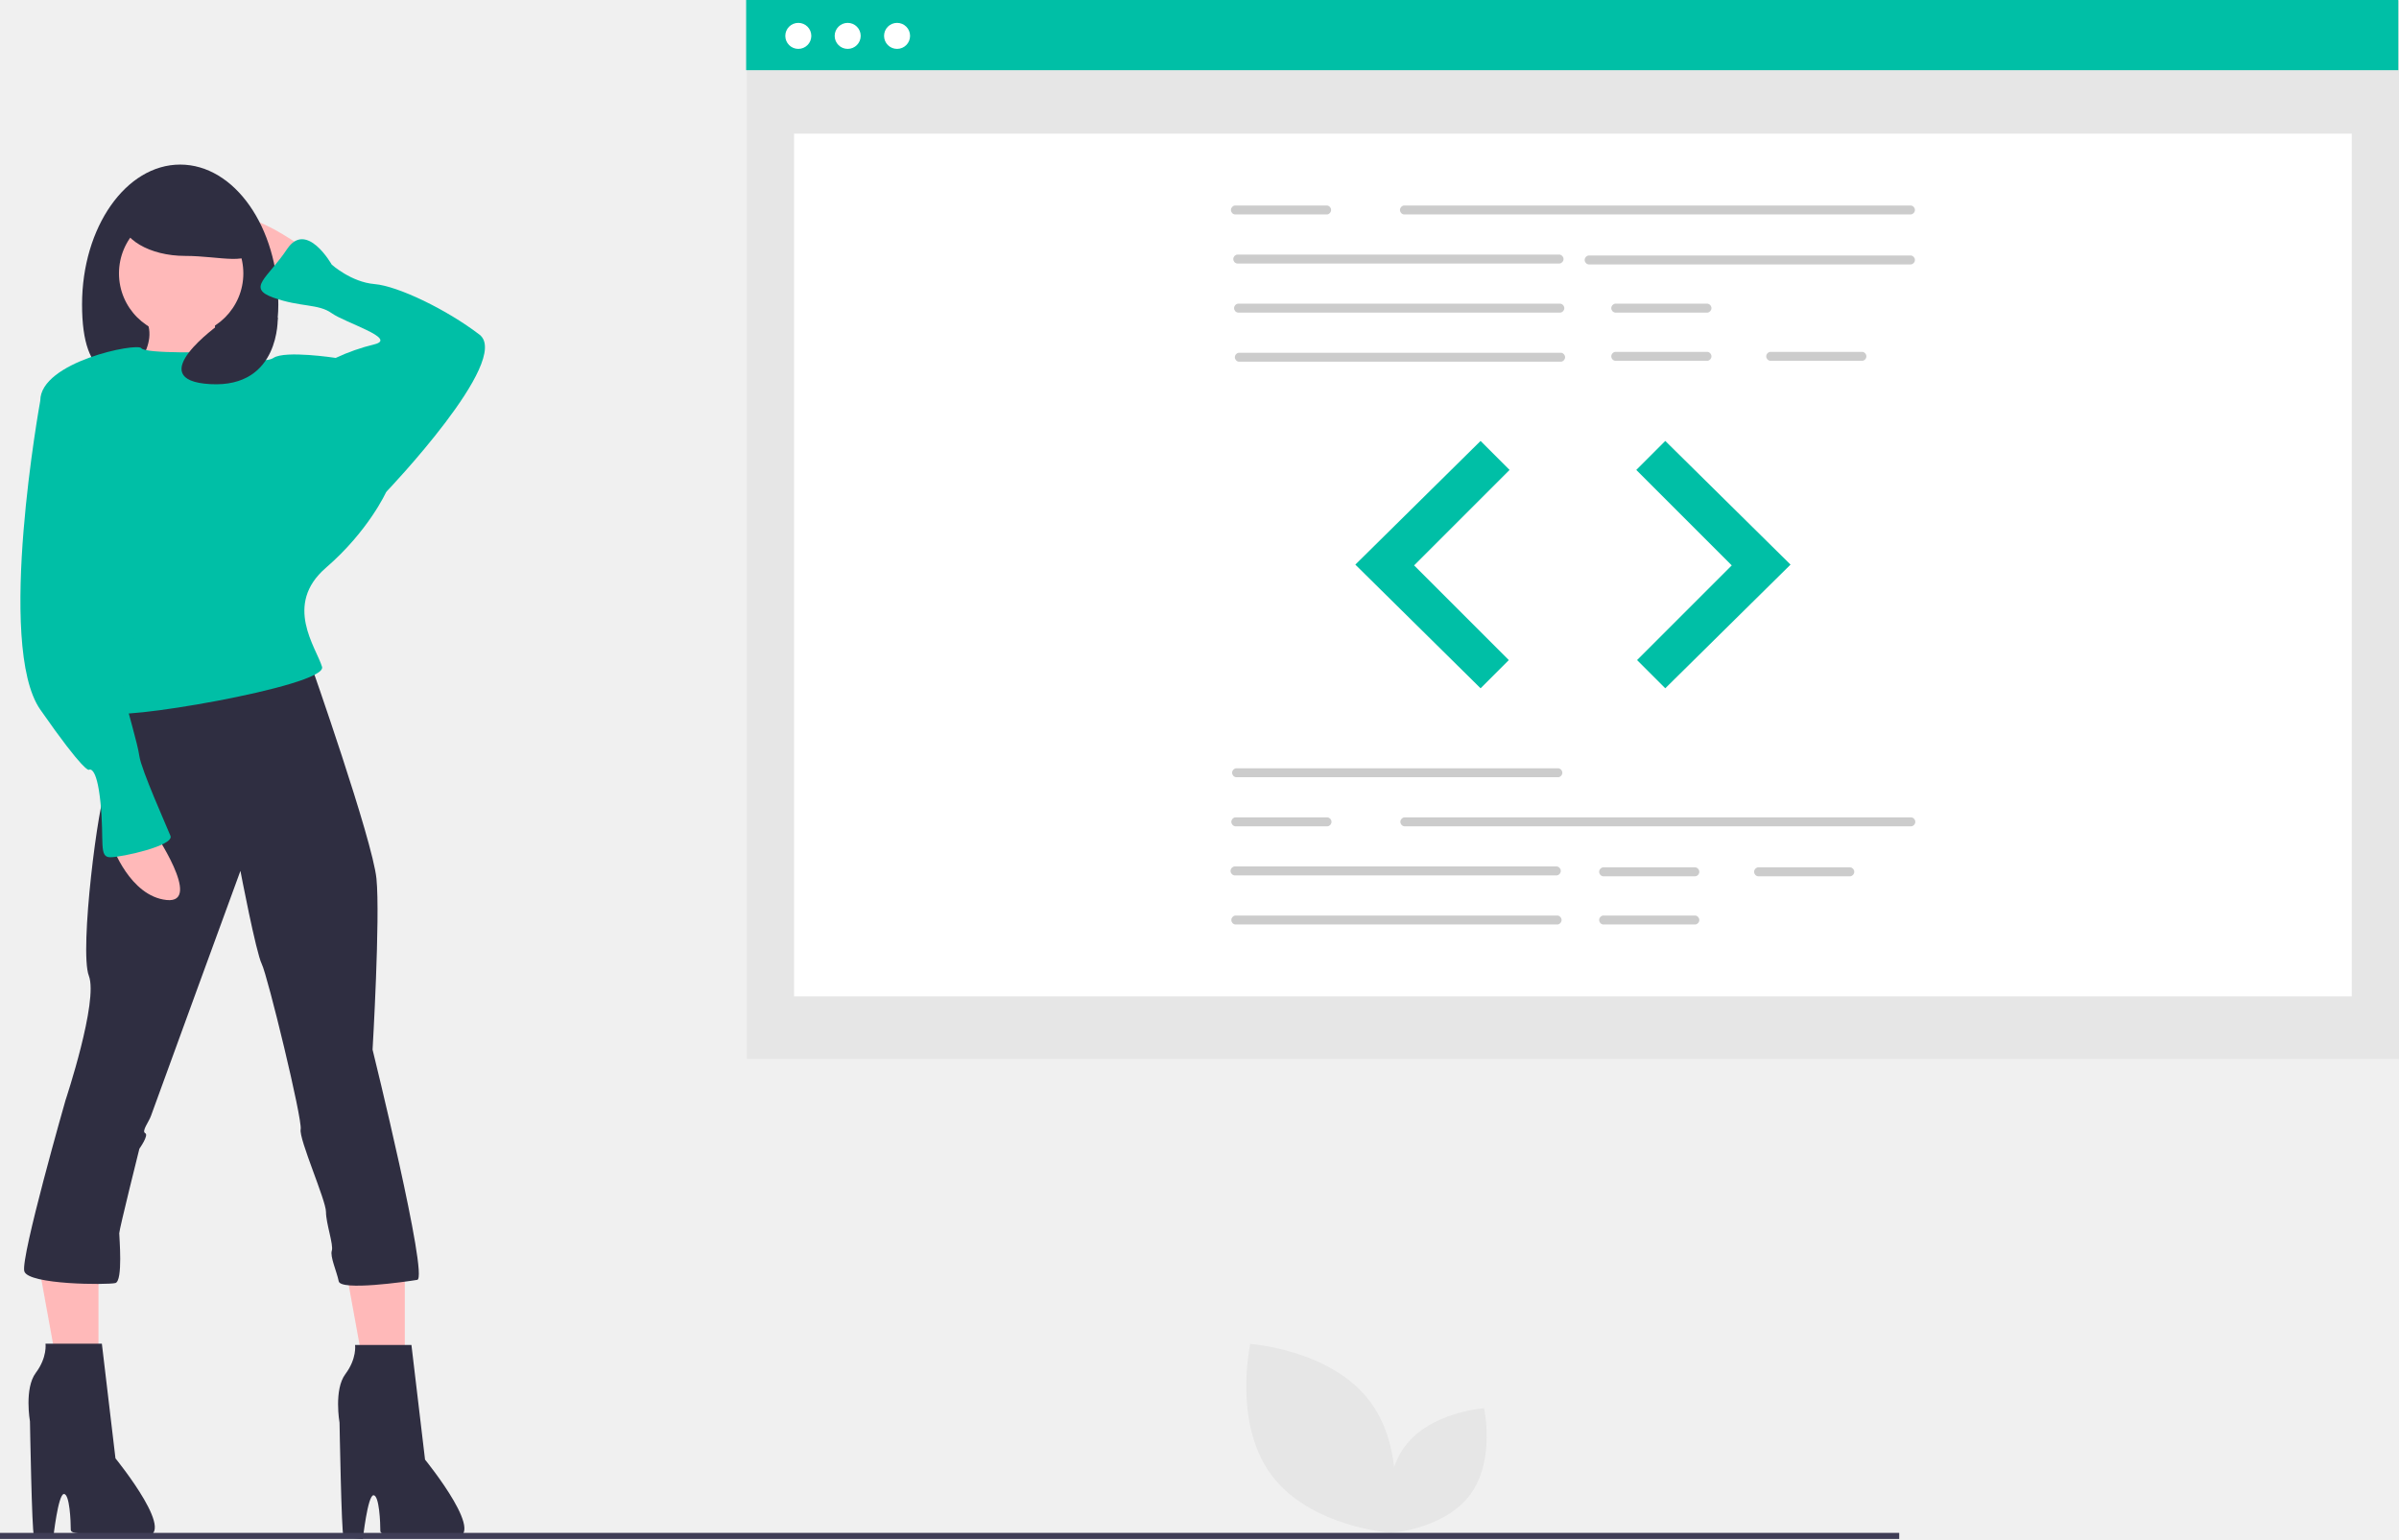
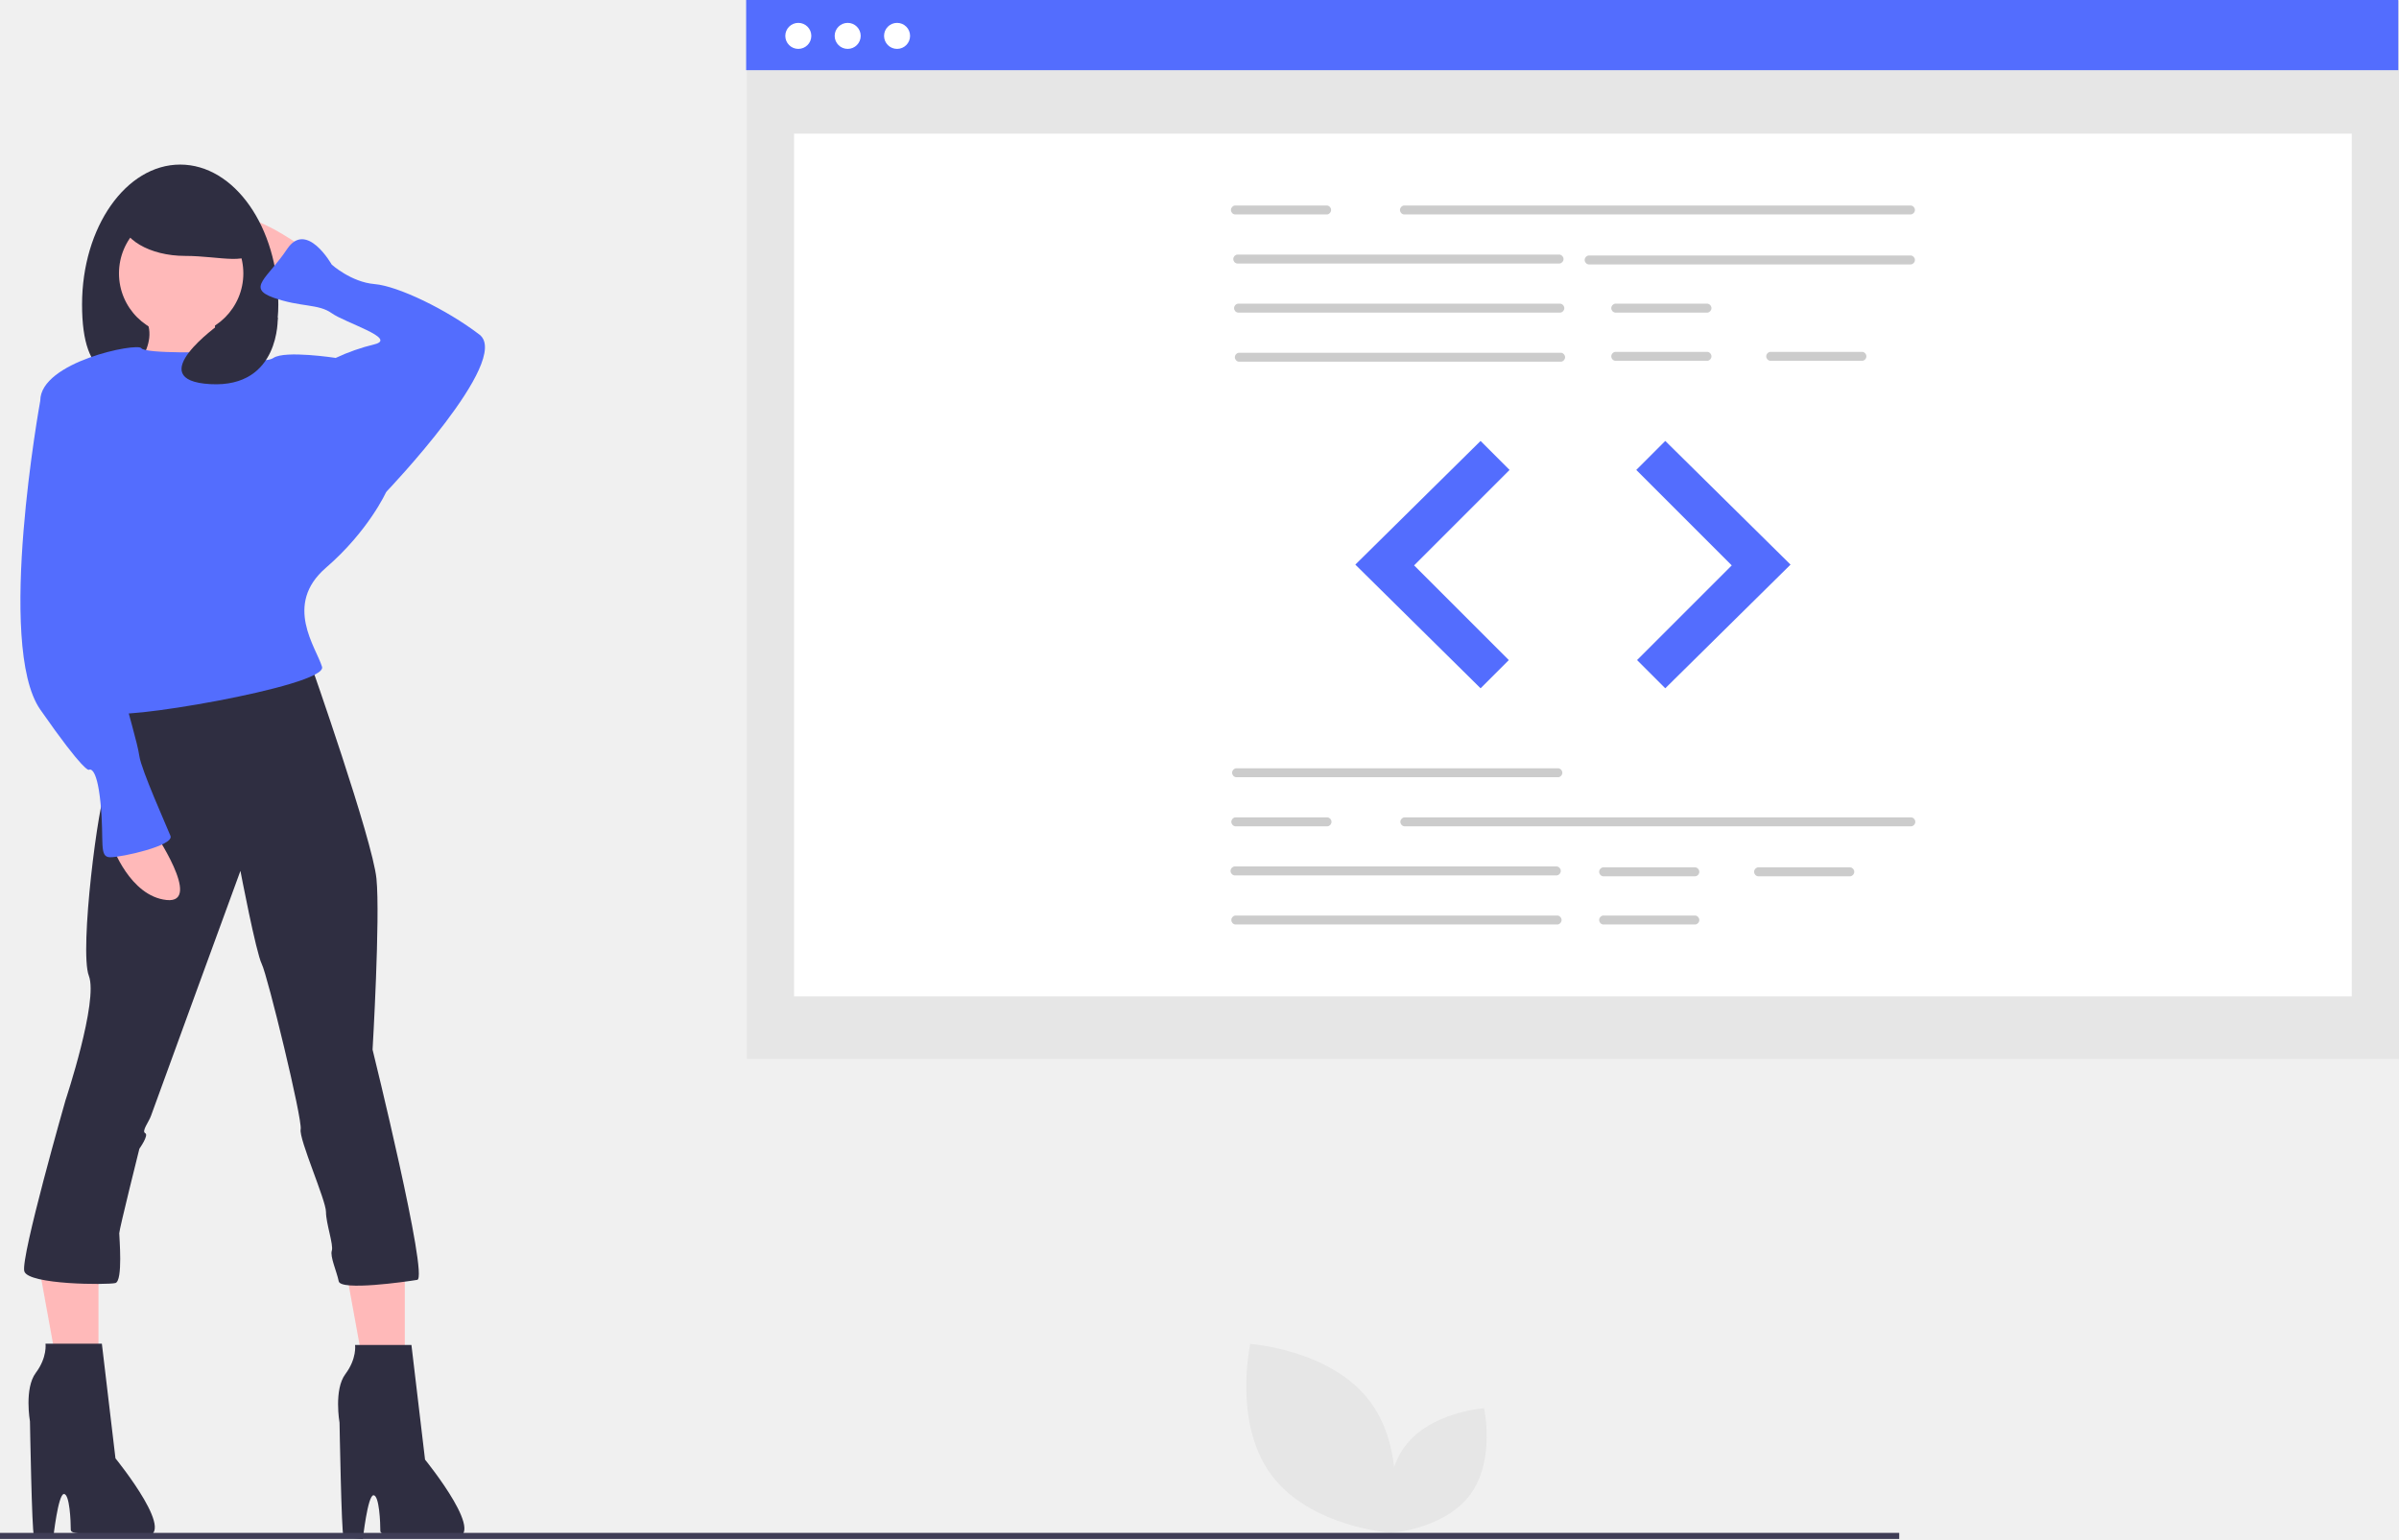
<svg xmlns="http://www.w3.org/2000/svg" id="b8c64dc2-e86a-49bc-92bf-164106d9e7fb" data-name="Layer 1" width="887.873" height="569.68" viewBox="0 0 887.873 569.68">
  <rect x="276.411" y="0.347" width="611.461" height="391.607" fill="#e6e6e6" />
  <rect x="293.896" y="49.464" width="576.492" height="319.322" fill="#fff" />
-   <rect x="276.15" width="611.461" height="25.977" fill="#00bfa6" />
+   <rect x="276.15" width="611.461" height="25.977" fill="#536dfe" />
  <circle cx="295.454" cy="13.281" r="4.815" fill="#fff" />
  <circle cx="313.73" cy="13.281" r="4.815" fill="#fff" />
  <circle cx="332.005" cy="13.281" r="4.815" fill="#fff" />
  <path d="M863.33,244.533H675.643a1.666,1.666,0,0,1,0-3.303H863.33a1.666,1.666,0,0,1,0,3.303Z" transform="translate(-156.0636 -165.16)" fill="#ccc" />
  <path d="M733.282,262.7H613.95a1.666,1.666,0,0,1,0-3.303H733.282a1.666,1.666,0,0,1,0,3.303Z" transform="translate(-156.0636 -165.16)" fill="#ccc" />
  <path d="M863.33,263.03H743.999a1.666,1.666,0,0,1,0-3.303h119.332a1.666,1.666,0,0,1,0,3.303Z" transform="translate(-156.0636 -165.16)" fill="#ccc" />
  <path d="M733.571,280.867H614.24a1.666,1.666,0,0,1,0-3.303H733.571a1.666,1.666,0,0,1,0,3.303Z" transform="translate(-156.0636 -165.16)" fill="#ccc" />
  <path d="M733.861,299.035H614.529a1.666,1.666,0,0,1,0-3.303H733.861a1.666,1.666,0,0,1,0,3.303Z" transform="translate(-156.0636 -165.16)" fill="#ccc" />
  <path d="M788.024,280.867H753.846a1.666,1.666,0,0,1,0-3.303h34.178a1.666,1.666,0,0,1,0,3.303Z" transform="translate(-156.0636 -165.16)" fill="#ccc" />
  <path d="M788.024,298.705H753.846a1.666,1.666,0,0,1,0-3.303h34.178a1.666,1.666,0,0,1,0,3.303Z" transform="translate(-156.0636 -165.16)" fill="#ccc" />
  <path d="M845.373,298.705h-34.178a1.666,1.666,0,0,1,0-3.303h34.178a1.666,1.666,0,0,1,0,3.303Z" transform="translate(-156.0636 -165.16)" fill="#ccc" />
  <path d="M647.259,244.533h-34.178a1.666,1.666,0,0,1,0-3.303h34.178a1.666,1.666,0,0,1,0,3.303Z" transform="translate(-156.0636 -165.16)" fill="#ccc" />
  <path d="M732.847,452.838H613.515a1.666,1.666,0,0,1,0-3.303h119.332a1.666,1.666,0,0,1,0,3.303Z" transform="translate(-156.0636 -165.16)" fill="#ccc" />
  <path d="M732.268,489.173H612.936a1.666,1.666,0,0,1,0-3.303h119.332a1.666,1.666,0,0,1,0,3.303Z" transform="translate(-156.0636 -165.16)" fill="#ccc" />
  <path d="M732.558,507.341H613.226a1.666,1.666,0,0,1,0-3.303h119.332a1.666,1.666,0,0,1,0,3.303Z" transform="translate(-156.0636 -165.16)" fill="#ccc" />
  <path d="M783.534,489.504H749.357a1.666,1.666,0,0,1,0-3.303h34.178a1.666,1.666,0,0,1,0,3.303Z" transform="translate(-156.0636 -165.16)" fill="#ccc" />
  <path d="M783.534,507.341H749.357a1.666,1.666,0,0,1,0-3.303h34.178a1.666,1.666,0,0,1,0,3.303Z" transform="translate(-156.0636 -165.16)" fill="#ccc" />
  <path d="M840.883,489.504H806.706a1.666,1.666,0,0,1,0-3.303h34.178a1.666,1.666,0,0,1,0,3.303Z" transform="translate(-156.0636 -165.16)" fill="#ccc" />
  <path d="M863.475,471.006H675.788a1.666,1.666,0,0,1,0-3.303H863.475a1.666,1.666,0,0,1,0,3.303Z" transform="translate(-156.0636 -165.16)" fill="#ccc" />
  <path d="M647.403,471.006h-34.178a1.666,1.666,0,0,1,0-3.303h34.178a1.666,1.666,0,0,1,0,3.303Z" transform="translate(-156.0636 -165.16)" fill="#ccc" />
  <polygon points="547.965 163.221 501.622 208.985 547.965 254.748 558.392 244.321 523.345 209.274 558.681 173.938 547.965 163.221" fill="#e6e6e6" />
  <polygon points="616.32 163.221 662.662 208.985 616.32 254.748 605.893 244.321 640.939 209.274 605.603 173.938 616.32 163.221" fill="#e6e6e6" />
-   <polygon points="547.965 163.221 501.622 208.985 547.965 254.748 558.392 244.321 523.345 209.274 558.681 173.938 547.965 163.221" fill="#00bfa6" />
-   <polygon points="616.32 163.221 662.662 208.985 616.32 254.748 605.893 244.321 640.939 209.274 605.603 173.938 616.32 163.221" fill="#00bfa6" />
+   <polygon points="547.965 163.221 501.622 208.985 547.965 254.748 558.392 244.321 523.345 209.274 558.681 173.938 547.965 163.221" fill="#536dfe" />
+   <polygon points="616.32 163.221 662.662 208.985 616.32 254.748 605.893 244.321 640.939 209.274 605.603 173.938 616.32 163.221" fill="#536dfe" />
  <path d="M626.667,711.195c14.42,19.311,44.352,21.344,44.352,21.344s6.554-29.277-7.866-48.588-44.352-21.344-44.352-21.344S612.247,691.884,626.667,711.195Z" transform="translate(-156.0636 -165.16)" fill="#e6e6e6" />
  <path d="M700.123,718.455c-9.515,12.743-29.267,14.084-29.267,14.084s-4.324-19.319,5.191-32.062,29.267-14.084,29.267-14.084S709.638,705.712,700.123,718.455Z" transform="translate(-156.0636 -165.16)" fill="#e6e6e6" />
  <polygon points="149.825 460.994 149.825 511.12 135.503 511.12 125.956 458.607 149.825 460.994" fill="#ffb9b9" />
  <polygon points="36.445 460.994 36.445 511.12 22.124 511.12 12.576 458.607 36.445 460.994" fill="#ffb9b9" />
  <path d="M268.061,256.642s-23.014-16.541-25.891-8.63S259.431,270.307,259.431,270.307Z" transform="translate(-156.0636 -165.16)" fill="#ffb9b9" />
  <path d="M186.433,277.858c0,28.598,12.313,29.487,32.371,29.487s40.267-.889,40.267-29.487-16.261-51.782-36.319-51.782S186.433,249.26,186.433,277.858Z" transform="translate(-156.0636 -165.16)" fill="#2f2e41" />
  <path d="M235.698,277.499s-2.877,21.576,10.788,23.014-44.59,5.753-44.59,5.753,15.103-13.665,7.192-24.452S235.698,277.499,235.698,277.499Z" transform="translate(-156.0636 -165.16)" fill="#ffb9b9" />
  <path d="M308.336,662.983l5.034,42.432s25.172,30.925,9.349,28.768-25.891.459-25.891-2.418-.372-13.155-2.53-13.155-3.943,16.23-3.943,16.23-6.473-.49-7.192-1.209-1.438-41.88-1.438-41.88-2.158-12.226,2.158-17.98,3.596-10.788,3.596-10.788Z" transform="translate(-156.0636 -165.16)" fill="#2f2e41" />
  <path d="M193.763,662.517l5.034,42.432s25.172,30.925,9.349,28.768-25.891.459-25.891-2.418-.372-13.155-2.53-13.155-3.943,16.23-3.943,16.23-6.473-.49-7.192-1.209-1.438-41.88-1.438-41.88-2.158-12.226,2.158-17.98,3.596-10.788,3.596-10.788Z" transform="translate(-156.0636 -165.16)" fill="#2f2e41" />
  <path d="M270.938,410.548s23.014,65.446,24.452,79.83-1.438,63.289-1.438,63.289,20.856,84.499,16.541,85.218-28.346,4.129-29.065.533-3.283-9.163-2.564-11.321S276.707,618.028,276.707,613.713s-10.084-26.964-9.365-30.559-12.226-56.816-14.384-61.131-7.911-34.521-7.911-34.521-32.363,88.46-33.083,90.618-3.596,5.754-2.158,6.473-2.158,5.754-2.158,5.754-7.452,29.84-7.452,31.279,1.438,17.719-1.438,18.438-32.261.673-33.7-4.361,15.261-63.336,15.261-63.336,12.226-36.679,8.63-46.028,3.596-65.446,6.473-69.761,3.596-30.206,3.596-30.206Z" transform="translate(-156.0636 -165.16)" fill="#2f2e41" />
  <circle cx="67.048" cy="101.191" r="23.014" fill="#ffb9b9" />
-   <path d="M235.698,295.478s-25.891.719-27.329-1.438-37.398,5.034-37.398,19.418,20.856,70.48,20.856,70.48,7.911,40.275,5.753,44.59,79.83-9.349,77.672-16.541-14.384-23.014,1.438-36.679,22.295-28.048,22.295-28.048l-18.699-49.624s-18.699-2.877-23.014,0S235.698,295.478,235.698,295.478Z" transform="translate(-156.0636 -165.16)" fill="#00bfa6" />
-   <path d="M293.952,350.856l5.034-3.596s46.747-48.905,34.521-58.254S303.301,271.026,294.671,270.307s-15.822-7.192-15.822-7.192-9.349-16.541-16.541-5.753-15.103,14.384-5.034,17.98,16.541,2.158,21.576,5.754,24.452,9.349,15.822,11.507a77.195,77.195,0,0,0-14.384,5.034L270.938,314.177Z" transform="translate(-156.0636 -165.16)" fill="#00bfa6" />
+   <path d="M235.698,295.478s-25.891.719-27.329-1.438-37.398,5.034-37.398,19.418,20.856,70.48,20.856,70.48,7.911,40.275,5.753,44.59,79.83-9.349,77.672-16.541-14.384-23.014,1.438-36.679,22.295-28.048,22.295-28.048l-18.699-49.624s-18.699-2.877-23.014,0S235.698,295.478,235.698,295.478Z" transform="translate(-156.0636 -165.16)" fill="#536dfe" />
+   <path d="M293.952,350.856l5.034-3.596s46.747-48.905,34.521-58.254S303.301,271.026,294.671,270.307s-15.822-7.192-15.822-7.192-9.349-16.541-16.541-5.753-15.103,14.384-5.034,17.98,16.541,2.158,21.576,5.754,24.452,9.349,15.822,11.507a77.195,77.195,0,0,0-14.384,5.034L270.938,314.177Z" transform="translate(-156.0636 -165.16)" fill="#536dfe" />
  <path d="M212.684,472.399s18.699,27.329,5.034,25.891-20.137-20.137-20.137-20.137Z" transform="translate(-156.0636 -165.16)" fill="#ffb9b9" />
-   <path d="M176.005,309.862l-5.034,3.596s-16.541,90.618,0,114.351,17.98,22.295,17.98,22.295,2.877-2.158,4.315,12.226-.719,20.137,3.596,20.137,23.733-4.315,22.295-7.911-10.788-24.452-11.507-29.487-4.315-16.541-5.753-23.014,6.473-10.069,2.877-23.733-8.63-38.117-8.63-43.151S176.005,309.862,176.005,309.862Z" transform="translate(-156.0636 -165.16)" fill="#00bfa6" />
+   <path d="M176.005,309.862l-5.034,3.596s-16.541,90.618,0,114.351,17.98,22.295,17.98,22.295,2.877-2.158,4.315,12.226-.719,20.137,3.596,20.137,23.733-4.315,22.295-7.911-10.788-24.452-11.507-29.487-4.315-16.541-5.753-23.014,6.473-10.069,2.877-23.733-8.63-38.117-8.63-43.151S176.005,309.862,176.005,309.862Z" transform="translate(-156.0636 -165.16)" fill="#536dfe" />
  <path d="M200.817,245.854c0,7.745,10.626,14.024,23.733,14.024s25.172,4.149,25.172-3.596-12.064-24.452-25.172-24.452S200.817,238.109,200.817,245.854Z" transform="translate(-156.0636 -165.16)" fill="#2f2e41" />
  <path d="M258.856,282.712s.969,26.071-24.939,24.633,3.501-22.285,3.501-22.285Z" transform="translate(-156.0636 -165.16)" fill="#2f2e41" />
  <rect y="567.379" width="702.906" height="2.241" fill="#3f3d56" />
</svg>
